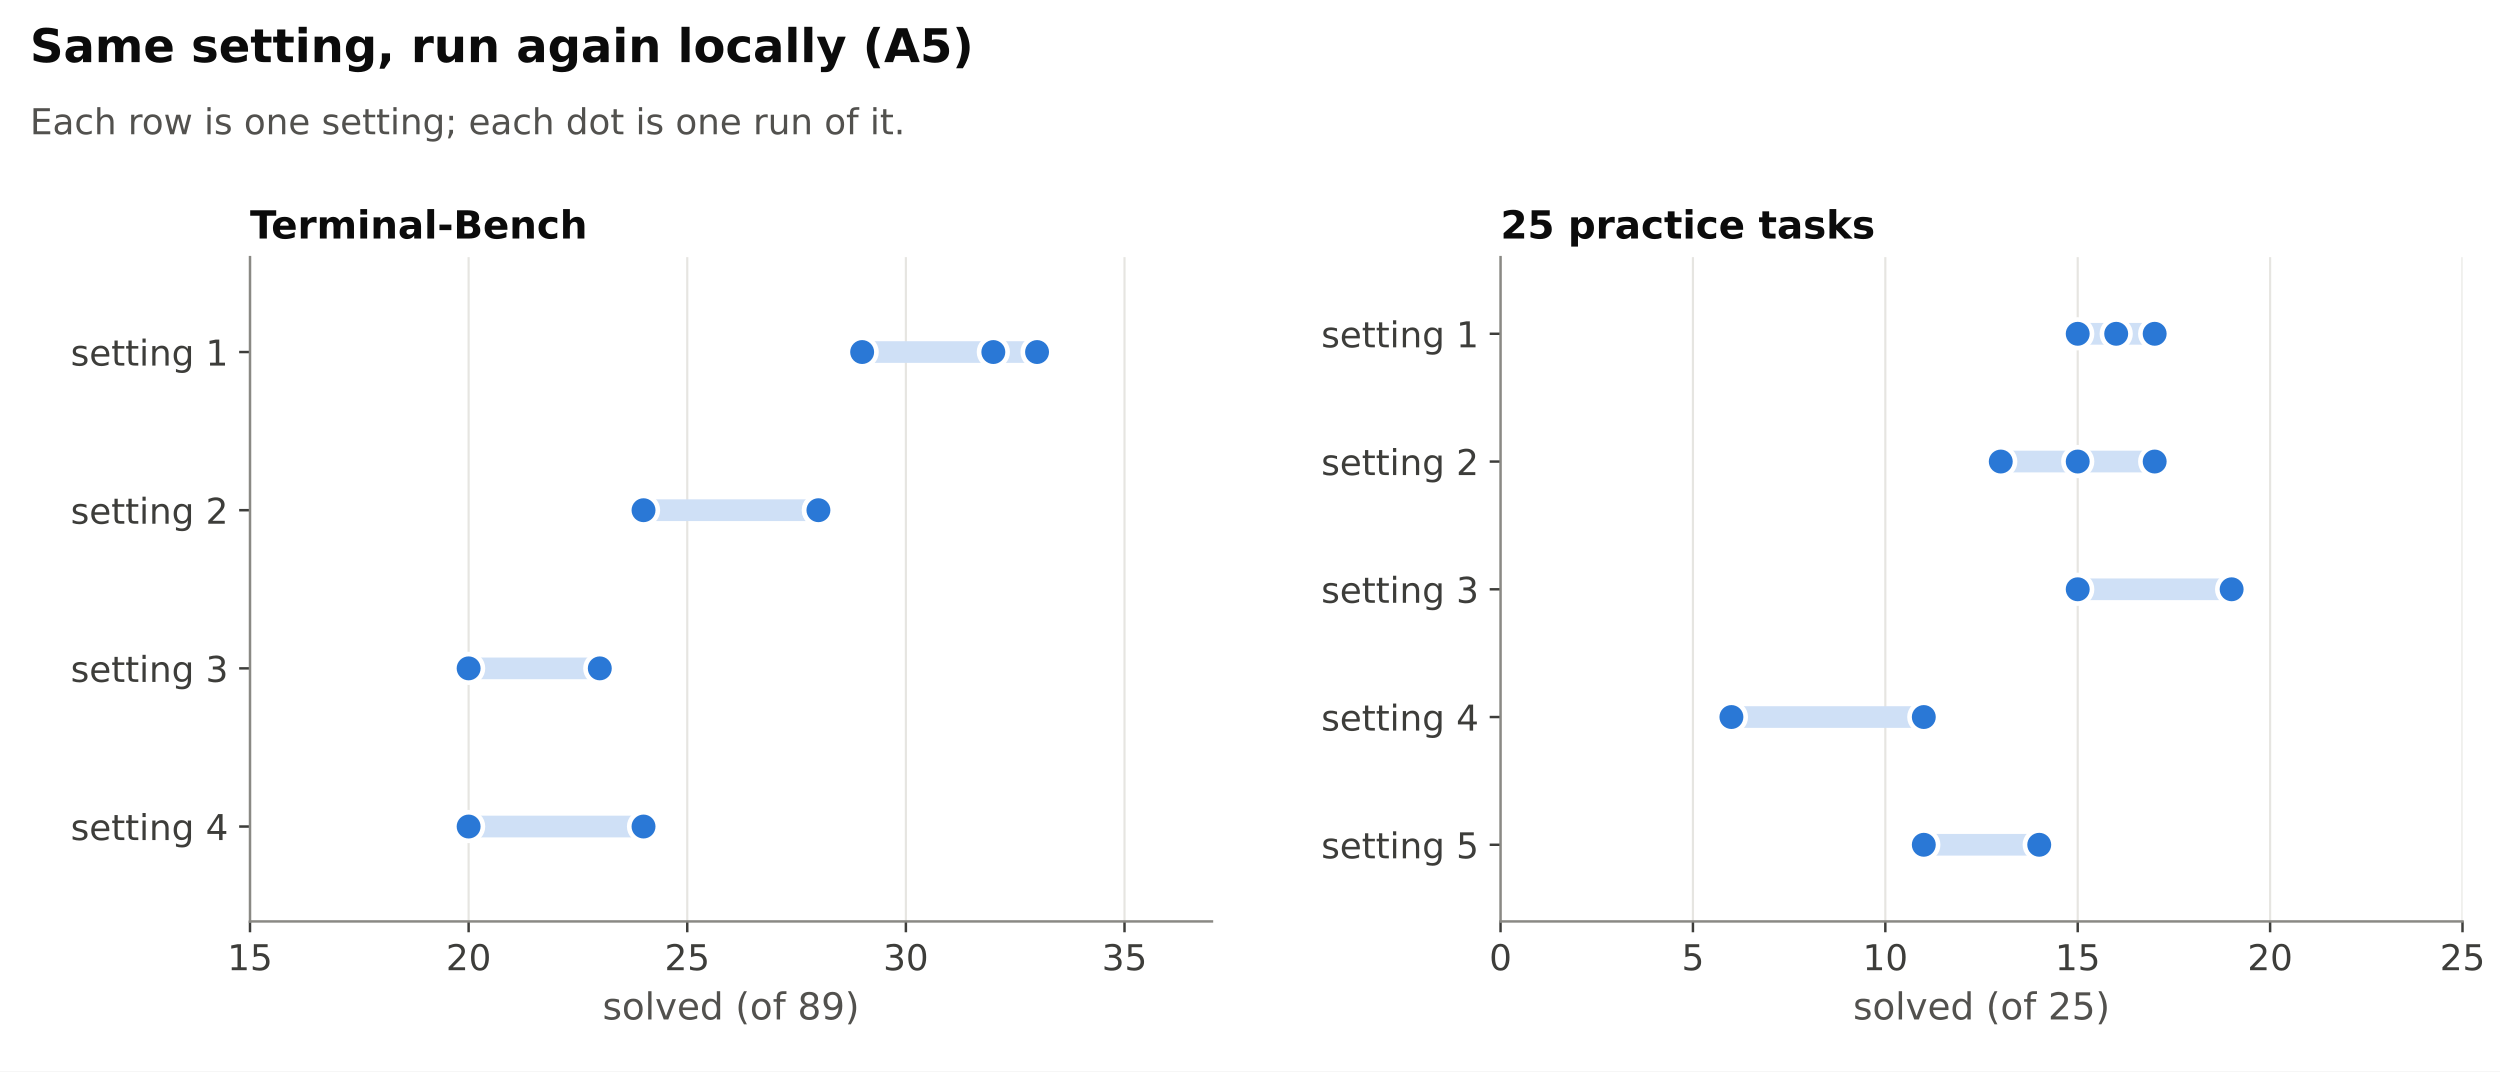
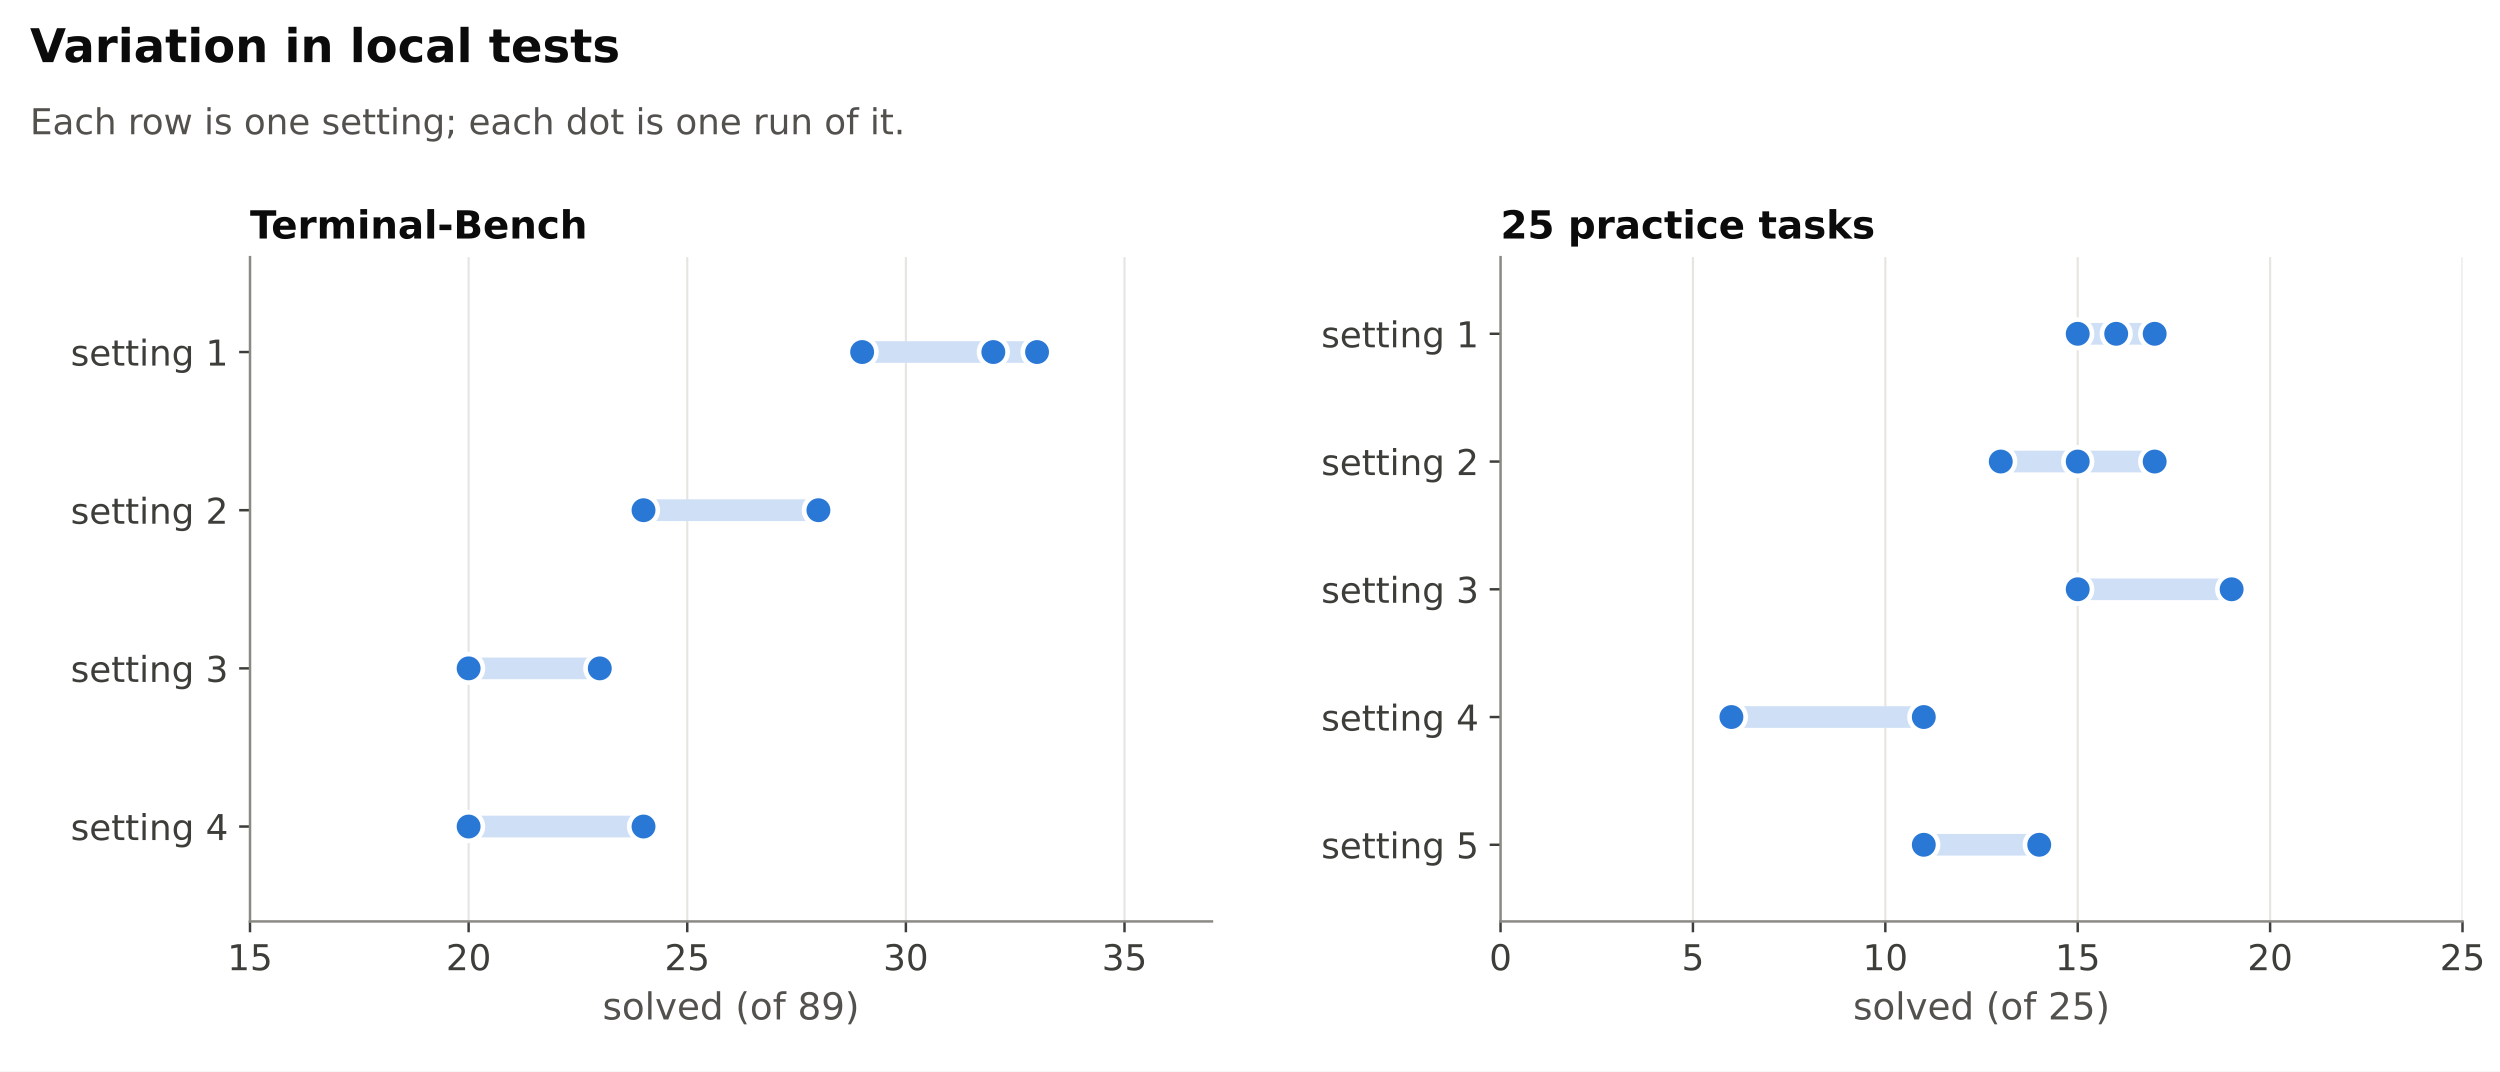
<svg xmlns="http://www.w3.org/2000/svg" xmlns:xlink="http://www.w3.org/1999/xlink" width="806.4pt" height="345.6pt" viewBox="0 0 806.4 345.6" version="1.1">
  <defs>
    <style type="text/css">*{stroke-linejoin: round; stroke-linecap: butt}</style>
  </defs>
  <g id="figure_1">
    <g id="patch_1">
      <path d="M 0 345.6  L 806.4 345.6  L 806.4 0  L 0 0  z " style="fill: #ffffff" />
    </g>
    <g id="axes_1">
      <g id="patch_2">
        <path d="M 80.64 297.216  L 390.929 297.216  L 390.929 82.944  L 80.64 82.944  z " style="fill: #ffffff" />
      </g>
      <g id="matplotlib.axis_1">
        <g id="xtick_1">
          <g id="line2d_1">
-             <path d="M 80.64 297.216  L 80.64 82.944  " clip-path="url(#p30acad6f1b)" style="fill: none; stroke: #e6e5e1; stroke-width: 0.7; stroke-linecap: square" />
+             <path d="M 80.64 297.216  L 80.64 82.944  " clip-path="url(#p486e2fb4ad)" style="fill: none; stroke: #e6e5e1; stroke-width: 0.7; stroke-linecap: square" />
          </g>
          <g id="line2d_2">
            <defs>
-               <path id="ma96fe81429" d="M 0 0  L 0 3.5  " style="stroke: #3d3d3a; stroke-width: 0.8" />
+               <path id="mb62921561e" d="M 0 0  L 0 3.5  " style="stroke: #3d3d3a; stroke-width: 0.8" />
            </defs>
            <g>
-               <use xlink:href="#ma96fe81429" x="80.64" y="297.216" style="fill: #3d3d3a; stroke: #3d3d3a; stroke-width: 0.8" />
+               <use xlink:href="#mb62921561e" x="80.64" y="297.216" style="fill: #3d3d3a; stroke: #3d3d3a; stroke-width: 0.8" />
            </g>
          </g>
          <g id="text_1">
            <text style="font-size: 11.5px; font-family: 'DejaVu Sans', 'Bitstream Vera Sans', 'Computer Modern Sans Serif', 'Lucida Grande', 'Verdana', 'Geneva', 'Lucid', 'Arial', 'Helvetica', 'Avant Garde', sans-serif; text-anchor: middle; fill: #3d3d3a" x="80.64" y="312.953" transform="rotate(-0 80.64 312.9533)">15</text>
          </g>
        </g>
        <g id="xtick_2">
          <g id="line2d_3">
-             <path d="M 151.16 297.216  L 151.16 82.944  " clip-path="url(#p30acad6f1b)" style="fill: none; stroke: #e6e5e1; stroke-width: 0.7; stroke-linecap: square" />
+             <path d="M 151.16 297.216  L 151.16 82.944  " clip-path="url(#p486e2fb4ad)" style="fill: none; stroke: #e6e5e1; stroke-width: 0.7; stroke-linecap: square" />
          </g>
          <g id="line2d_4">
            <g>
-               <use xlink:href="#ma96fe81429" x="151.16" y="297.216" style="fill: #3d3d3a; stroke: #3d3d3a; stroke-width: 0.8" />
+               <use xlink:href="#mb62921561e" x="151.16" y="297.216" style="fill: #3d3d3a; stroke: #3d3d3a; stroke-width: 0.8" />
            </g>
          </g>
          <g id="text_2">
            <text style="font-size: 11.5px; font-family: 'DejaVu Sans', 'Bitstream Vera Sans', 'Computer Modern Sans Serif', 'Lucida Grande', 'Verdana', 'Geneva', 'Lucid', 'Arial', 'Helvetica', 'Avant Garde', sans-serif; text-anchor: middle; fill: #3d3d3a" x="151.16" y="312.953" transform="rotate(-0 151.1602 312.9533)">20</text>
          </g>
        </g>
        <g id="xtick_3">
          <g id="line2d_5">
-             <path d="M 221.68 297.216  L 221.68 82.944  " clip-path="url(#p30acad6f1b)" style="fill: none; stroke: #e6e5e1; stroke-width: 0.7; stroke-linecap: square" />
+             <path d="M 221.68 297.216  L 221.68 82.944  " clip-path="url(#p486e2fb4ad)" style="fill: none; stroke: #e6e5e1; stroke-width: 0.7; stroke-linecap: square" />
          </g>
          <g id="line2d_6">
            <g>
-               <use xlink:href="#ma96fe81429" x="221.68" y="297.216" style="fill: #3d3d3a; stroke: #3d3d3a; stroke-width: 0.8" />
+               <use xlink:href="#mb62921561e" x="221.68" y="297.216" style="fill: #3d3d3a; stroke: #3d3d3a; stroke-width: 0.8" />
            </g>
          </g>
          <g id="text_3">
            <text style="font-size: 11.5px; font-family: 'DejaVu Sans', 'Bitstream Vera Sans', 'Computer Modern Sans Serif', 'Lucida Grande', 'Verdana', 'Geneva', 'Lucid', 'Arial', 'Helvetica', 'Avant Garde', sans-serif; text-anchor: middle; fill: #3d3d3a" x="221.68" y="312.953" transform="rotate(-0 221.6803 312.9533)">25</text>
          </g>
        </g>
        <g id="xtick_4">
          <g id="line2d_7">
-             <path d="M 292.2 297.216  L 292.2 82.944  " clip-path="url(#p30acad6f1b)" style="fill: none; stroke: #e6e5e1; stroke-width: 0.7; stroke-linecap: square" />
+             <path d="M 292.2 297.216  L 292.2 82.944  " clip-path="url(#p486e2fb4ad)" style="fill: none; stroke: #e6e5e1; stroke-width: 0.7; stroke-linecap: square" />
          </g>
          <g id="line2d_8">
            <g>
-               <use xlink:href="#ma96fe81429" x="292.2" y="297.216" style="fill: #3d3d3a; stroke: #3d3d3a; stroke-width: 0.8" />
+               <use xlink:href="#mb62921561e" x="292.2" y="297.216" style="fill: #3d3d3a; stroke: #3d3d3a; stroke-width: 0.8" />
            </g>
          </g>
          <g id="text_4">
            <text style="font-size: 11.5px; font-family: 'DejaVu Sans', 'Bitstream Vera Sans', 'Computer Modern Sans Serif', 'Lucida Grande', 'Verdana', 'Geneva', 'Lucid', 'Arial', 'Helvetica', 'Avant Garde', sans-serif; text-anchor: middle; fill: #3d3d3a" x="292.2" y="312.953" transform="rotate(-0 292.2005 312.9533)">30</text>
          </g>
        </g>
        <g id="xtick_5">
          <g id="line2d_9">
-             <path d="M 362.721 297.216  L 362.721 82.944  " clip-path="url(#p30acad6f1b)" style="fill: none; stroke: #e6e5e1; stroke-width: 0.7; stroke-linecap: square" />
+             <path d="M 362.721 297.216  L 362.721 82.944  " clip-path="url(#p486e2fb4ad)" style="fill: none; stroke: #e6e5e1; stroke-width: 0.7; stroke-linecap: square" />
          </g>
          <g id="line2d_10">
            <g>
-               <use xlink:href="#ma96fe81429" x="362.721" y="297.216" style="fill: #3d3d3a; stroke: #3d3d3a; stroke-width: 0.8" />
+               <use xlink:href="#mb62921561e" x="362.721" y="297.216" style="fill: #3d3d3a; stroke: #3d3d3a; stroke-width: 0.8" />
            </g>
          </g>
          <g id="text_5">
            <text style="font-size: 11.5px; font-family: 'DejaVu Sans', 'Bitstream Vera Sans', 'Computer Modern Sans Serif', 'Lucida Grande', 'Verdana', 'Geneva', 'Lucid', 'Arial', 'Helvetica', 'Avant Garde', sans-serif; text-anchor: middle; fill: #3d3d3a" x="362.721" y="312.953" transform="rotate(-0 362.7206 312.9533)">35</text>
          </g>
        </g>
        <g id="text_6">
          <text style="font-size: 12px; font-family: 'DejaVu Sans', 'Bitstream Vera Sans', 'Computer Modern Sans Serif', 'Lucida Grande', 'Verdana', 'Geneva', 'Lucid', 'Arial', 'Helvetica', 'Avant Garde', sans-serif; text-anchor: middle; fill: #52514e" x="235.784" y="328.834" transform="rotate(-0 235.7843 328.8341)">solved (of 89)</text>
        </g>
      </g>
      <g id="matplotlib.axis_2">
        <g id="ytick_1">
          <g id="line2d_11">
            <defs>
-               <path id="m081e53f7a6" d="M 0 0  L -3.5 0  " style="stroke: #3d3d3a; stroke-width: 0.8" />
+               <path id="m14f66c1e4f" d="M 0 0  L -3.5 0  " style="stroke: #3d3d3a; stroke-width: 0.8" />
            </defs>
            <g>
-               <use xlink:href="#m081e53f7a6" x="80.64" y="113.554" style="fill: #3d3d3a; stroke: #3d3d3a; stroke-width: 0.8" />
+               <use xlink:href="#m14f66c1e4f" x="80.64" y="113.554" style="fill: #3d3d3a; stroke: #3d3d3a; stroke-width: 0.8" />
            </g>
          </g>
          <g id="text_7">
            <text style="font-size: 11.5px; font-family: 'DejaVu Sans', 'Bitstream Vera Sans', 'Computer Modern Sans Serif', 'Lucida Grande', 'Verdana', 'Geneva', 'Lucid', 'Arial', 'Helvetica', 'Avant Garde', sans-serif; text-anchor: end; fill: #3d3d3a" x="73.64" y="117.923" transform="rotate(-0 73.64 117.9234)">setting 1</text>
          </g>
        </g>
        <g id="ytick_2">
          <g id="line2d_12">
            <g>
-               <use xlink:href="#m081e53f7a6" x="80.64" y="164.571" style="fill: #3d3d3a; stroke: #3d3d3a; stroke-width: 0.8" />
+               <use xlink:href="#m14f66c1e4f" x="80.64" y="164.571" style="fill: #3d3d3a; stroke: #3d3d3a; stroke-width: 0.8" />
            </g>
          </g>
          <g id="text_8">
            <text style="font-size: 11.5px; font-family: 'DejaVu Sans', 'Bitstream Vera Sans', 'Computer Modern Sans Serif', 'Lucida Grande', 'Verdana', 'Geneva', 'Lucid', 'Arial', 'Helvetica', 'Avant Garde', sans-serif; text-anchor: end; fill: #3d3d3a" x="73.64" y="168.941" transform="rotate(-0 73.64 168.9405)">setting 2</text>
          </g>
        </g>
        <g id="ytick_3">
          <g id="line2d_13">
            <g>
-               <use xlink:href="#m081e53f7a6" x="80.64" y="215.589" style="fill: #3d3d3a; stroke: #3d3d3a; stroke-width: 0.8" />
+               <use xlink:href="#m14f66c1e4f" x="80.64" y="215.589" style="fill: #3d3d3a; stroke: #3d3d3a; stroke-width: 0.8" />
            </g>
          </g>
          <g id="text_9">
            <text style="font-size: 11.5px; font-family: 'DejaVu Sans', 'Bitstream Vera Sans', 'Computer Modern Sans Serif', 'Lucida Grande', 'Verdana', 'Geneva', 'Lucid', 'Arial', 'Helvetica', 'Avant Garde', sans-serif; text-anchor: end; fill: #3d3d3a" x="73.64" y="219.958" transform="rotate(-0 73.64 219.9577)">setting 3</text>
          </g>
        </g>
        <g id="ytick_4">
          <g id="line2d_14">
            <g>
-               <use xlink:href="#m081e53f7a6" x="80.64" y="266.606" style="fill: #3d3d3a; stroke: #3d3d3a; stroke-width: 0.8" />
+               <use xlink:href="#m14f66c1e4f" x="80.64" y="266.606" style="fill: #3d3d3a; stroke: #3d3d3a; stroke-width: 0.8" />
            </g>
          </g>
          <g id="text_10">
            <text style="font-size: 11.5px; font-family: 'DejaVu Sans', 'Bitstream Vera Sans', 'Computer Modern Sans Serif', 'Lucida Grande', 'Verdana', 'Geneva', 'Lucid', 'Arial', 'Helvetica', 'Avant Garde', sans-serif; text-anchor: end; fill: #3d3d3a" x="73.64" y="270.975" transform="rotate(-0 73.64 270.9748)">setting 4</text>
          </g>
        </g>
      </g>
      <g id="line2d_15">
-         <path d="M 278.096 113.554  L 334.513 113.554  " clip-path="url(#p30acad6f1b)" style="fill: none; stroke: #cfe0f6; stroke-width: 7; stroke-linecap: round" />
+         <path d="M 278.096 113.554  L 334.513 113.554  " clip-path="url(#p486e2fb4ad)" style="fill: none; stroke: #cfe0f6; stroke-width: 7; stroke-linecap: round" />
      </g>
      <g id="line2d_16">
-         <path d="M 207.576 164.571  L 263.992 164.571  " clip-path="url(#p30acad6f1b)" style="fill: none; stroke: #cfe0f6; stroke-width: 7; stroke-linecap: round" />
+         <path d="M 207.576 164.571  L 263.992 164.571  " clip-path="url(#p486e2fb4ad)" style="fill: none; stroke: #cfe0f6; stroke-width: 7; stroke-linecap: round" />
      </g>
      <g id="line2d_17">
-         <path d="M 151.16 215.589  L 193.472 215.589  " clip-path="url(#p30acad6f1b)" style="fill: none; stroke: #cfe0f6; stroke-width: 7; stroke-linecap: round" />
+         <path d="M 151.16 215.589  L 193.472 215.589  " clip-path="url(#p486e2fb4ad)" style="fill: none; stroke: #cfe0f6; stroke-width: 7; stroke-linecap: round" />
      </g>
      <g id="line2d_18">
-         <path d="M 151.16 266.606  L 207.576 266.606  " clip-path="url(#p30acad6f1b)" style="fill: none; stroke: #cfe0f6; stroke-width: 7; stroke-linecap: round" />
+         <path d="M 151.16 266.606  L 207.576 266.606  " clip-path="url(#p486e2fb4ad)" style="fill: none; stroke: #cfe0f6; stroke-width: 7; stroke-linecap: round" />
      </g>
      <g id="patch_3">
        <path d="M 80.64 297.216  L 80.64 82.944  " style="fill: none; stroke: #8a8984; stroke-width: 0.8; stroke-linejoin: miter; stroke-linecap: square" />
      </g>
      <g id="patch_4">
        <path d="M 80.64 297.216  L 390.929 297.216  " style="fill: none; stroke: #8a8984; stroke-width: 0.8; stroke-linejoin: miter; stroke-linecap: square" />
      </g>
      <g id="PathCollection_1">
        <defs>
-           <path id="m7891212a69" d="M 0 4.61  C 1.223 4.61 2.395 4.124 3.26 3.26  C 4.124 2.395 4.61 1.223 4.61 0  C 4.61 -1.223 4.124 -2.395 3.26 -3.26  C 2.395 -4.124 1.223 -4.61 0 -4.61  C -1.223 -4.61 -2.395 -4.124 -3.26 -3.26  C -4.124 -2.395 -4.61 -1.223 -4.61 0  C -4.61 1.223 -4.124 2.395 -3.26 3.26  C -2.395 4.124 -1.223 4.61 0 4.61  z " style="stroke: #ffffff; stroke-width: 1.5" />
+           <path id="mbd888ec7c1" d="M 0 4.61  C 1.223 4.61 2.395 4.124 3.26 3.26  C 4.124 2.395 4.61 1.223 4.61 0  C 4.61 -1.223 4.124 -2.395 3.26 -3.26  C 2.395 -4.124 1.223 -4.61 0 -4.61  C -1.223 -4.61 -2.395 -4.124 -3.26 -3.26  C -4.124 -2.395 -4.61 -1.223 -4.61 0  C -4.61 1.223 -4.124 2.395 -3.26 3.26  C -2.395 4.124 -1.223 4.61 0 4.61  z " style="stroke: #ffffff; stroke-width: 1.5" />
        </defs>
-         <g clip-path="url(#p30acad6f1b)">
-           <use xlink:href="#m7891212a69" x="334.513" y="113.554" style="fill: #2a78d6; stroke: #ffffff; stroke-width: 1.5" />
+         <g clip-path="url(#p486e2fb4ad)">
+           <use xlink:href="#mbd888ec7c1" x="334.513" y="113.554" style="fill: #2a78d6; stroke: #ffffff; stroke-width: 1.5" />
        </g>
      </g>
      <g id="PathCollection_2">
-         <g clip-path="url(#p30acad6f1b)">
-           <use xlink:href="#m7891212a69" x="320.409" y="113.554" style="fill: #2a78d6; stroke: #ffffff; stroke-width: 1.5" />
+         <g clip-path="url(#p486e2fb4ad)">
+           <use xlink:href="#mbd888ec7c1" x="320.409" y="113.554" style="fill: #2a78d6; stroke: #ffffff; stroke-width: 1.5" />
        </g>
      </g>
      <g id="PathCollection_3">
-         <g clip-path="url(#p30acad6f1b)">
-           <use xlink:href="#m7891212a69" x="278.096" y="113.554" style="fill: #2a78d6; stroke: #ffffff; stroke-width: 1.5" />
+         <g clip-path="url(#p486e2fb4ad)">
+           <use xlink:href="#mbd888ec7c1" x="278.096" y="113.554" style="fill: #2a78d6; stroke: #ffffff; stroke-width: 1.5" />
        </g>
      </g>
      <g id="PathCollection_4">
-         <g clip-path="url(#p30acad6f1b)">
-           <use xlink:href="#m7891212a69" x="263.992" y="164.571" style="fill: #2a78d6; stroke: #ffffff; stroke-width: 1.5" />
+         <g clip-path="url(#p486e2fb4ad)">
+           <use xlink:href="#mbd888ec7c1" x="263.992" y="164.571" style="fill: #2a78d6; stroke: #ffffff; stroke-width: 1.5" />
        </g>
      </g>
      <g id="PathCollection_5">
-         <g clip-path="url(#p30acad6f1b)">
-           <use xlink:href="#m7891212a69" x="263.992" y="164.571" style="fill: #2a78d6; stroke: #ffffff; stroke-width: 1.5" />
+         <g clip-path="url(#p486e2fb4ad)">
+           <use xlink:href="#mbd888ec7c1" x="263.992" y="164.571" style="fill: #2a78d6; stroke: #ffffff; stroke-width: 1.5" />
        </g>
      </g>
      <g id="PathCollection_6">
-         <g clip-path="url(#p30acad6f1b)">
-           <use xlink:href="#m7891212a69" x="207.576" y="164.571" style="fill: #2a78d6; stroke: #ffffff; stroke-width: 1.5" />
+         <g clip-path="url(#p486e2fb4ad)">
+           <use xlink:href="#mbd888ec7c1" x="207.576" y="164.571" style="fill: #2a78d6; stroke: #ffffff; stroke-width: 1.5" />
        </g>
      </g>
      <g id="PathCollection_7">
-         <g clip-path="url(#p30acad6f1b)">
-           <use xlink:href="#m7891212a69" x="193.472" y="215.589" style="fill: #2a78d6; stroke: #ffffff; stroke-width: 1.5" />
+         <g clip-path="url(#p486e2fb4ad)">
+           <use xlink:href="#mbd888ec7c1" x="193.472" y="215.589" style="fill: #2a78d6; stroke: #ffffff; stroke-width: 1.5" />
        </g>
      </g>
      <g id="PathCollection_8">
-         <g clip-path="url(#p30acad6f1b)">
-           <use xlink:href="#m7891212a69" x="151.16" y="215.589" style="fill: #2a78d6; stroke: #ffffff; stroke-width: 1.5" />
+         <g clip-path="url(#p486e2fb4ad)">
+           <use xlink:href="#mbd888ec7c1" x="151.16" y="215.589" style="fill: #2a78d6; stroke: #ffffff; stroke-width: 1.5" />
        </g>
      </g>
      <g id="PathCollection_9">
-         <g clip-path="url(#p30acad6f1b)">
-           <use xlink:href="#m7891212a69" x="207.576" y="266.606" style="fill: #2a78d6; stroke: #ffffff; stroke-width: 1.5" />
+         <g clip-path="url(#p486e2fb4ad)">
+           <use xlink:href="#mbd888ec7c1" x="207.576" y="266.606" style="fill: #2a78d6; stroke: #ffffff; stroke-width: 1.5" />
        </g>
      </g>
      <g id="PathCollection_10">
-         <g clip-path="url(#p30acad6f1b)">
-           <use xlink:href="#m7891212a69" x="151.16" y="266.606" style="fill: #2a78d6; stroke: #ffffff; stroke-width: 1.5" />
+         <g clip-path="url(#p486e2fb4ad)">
+           <use xlink:href="#mbd888ec7c1" x="151.16" y="266.606" style="fill: #2a78d6; stroke: #ffffff; stroke-width: 1.5" />
        </g>
      </g>
      <g id="text_11">
        <text style="font-weight: 700; font-size: 12.5px; font-family: 'DejaVu Sans', 'Bitstream Vera Sans', 'Computer Modern Sans Serif', 'Lucida Grande', 'Verdana', 'Geneva', 'Lucid', 'Arial', 'Helvetica', 'Avant Garde', sans-serif; text-anchor: start; fill: #0b0b0b" x="80.64" y="76.944" transform="rotate(-0 80.64 76.944)">Terminal-Bench</text>
      </g>
    </g>
    <g id="axes_2">
      <g id="patch_5">
        <path d="M 484.015 297.216  L 794.304 297.216  L 794.304 82.944  L 484.015 82.944  z " style="fill: #ffffff" />
      </g>
      <g id="matplotlib.axis_3">
        <g id="xtick_6">
          <g id="line2d_19">
-             <path d="M 484.015 297.216  L 484.015 82.944  " clip-path="url(#p6ea8fecf0e)" style="fill: none; stroke: #e6e5e1; stroke-width: 0.7; stroke-linecap: square" />
+             <path d="M 484.015 297.216  L 484.015 82.944  " clip-path="url(#p9f3fb30c64)" style="fill: none; stroke: #e6e5e1; stroke-width: 0.7; stroke-linecap: square" />
          </g>
          <g id="line2d_20">
            <g>
-               <use xlink:href="#ma96fe81429" x="484.015" y="297.216" style="fill: #3d3d3a; stroke: #3d3d3a; stroke-width: 0.8" />
+               <use xlink:href="#mb62921561e" x="484.015" y="297.216" style="fill: #3d3d3a; stroke: #3d3d3a; stroke-width: 0.8" />
            </g>
          </g>
          <g id="text_12">
            <text style="font-size: 11.5px; font-family: 'DejaVu Sans', 'Bitstream Vera Sans', 'Computer Modern Sans Serif', 'Lucida Grande', 'Verdana', 'Geneva', 'Lucid', 'Arial', 'Helvetica', 'Avant Garde', sans-serif; text-anchor: middle; fill: #3d3d3a" x="484.015" y="312.953" transform="rotate(-0 484.0153 312.9533)">0</text>
          </g>
        </g>
        <g id="xtick_7">
          <g id="line2d_21">
-             <path d="M 546.073 297.216  L 546.073 82.944  " clip-path="url(#p6ea8fecf0e)" style="fill: none; stroke: #e6e5e1; stroke-width: 0.7; stroke-linecap: square" />
+             <path d="M 546.073 297.216  L 546.073 82.944  " clip-path="url(#p9f3fb30c64)" style="fill: none; stroke: #e6e5e1; stroke-width: 0.7; stroke-linecap: square" />
          </g>
          <g id="line2d_22">
            <g>
-               <use xlink:href="#ma96fe81429" x="546.073" y="297.216" style="fill: #3d3d3a; stroke: #3d3d3a; stroke-width: 0.8" />
+               <use xlink:href="#mb62921561e" x="546.073" y="297.216" style="fill: #3d3d3a; stroke: #3d3d3a; stroke-width: 0.8" />
            </g>
          </g>
          <g id="text_13">
            <text style="font-size: 11.5px; font-family: 'DejaVu Sans', 'Bitstream Vera Sans', 'Computer Modern Sans Serif', 'Lucida Grande', 'Verdana', 'Geneva', 'Lucid', 'Arial', 'Helvetica', 'Avant Garde', sans-serif; text-anchor: middle; fill: #3d3d3a" x="546.073" y="312.953" transform="rotate(-0 546.073 312.9533)">5</text>
          </g>
        </g>
        <g id="xtick_8">
          <g id="line2d_23">
-             <path d="M 608.131 297.216  L 608.131 82.944  " clip-path="url(#p6ea8fecf0e)" style="fill: none; stroke: #e6e5e1; stroke-width: 0.7; stroke-linecap: square" />
+             <path d="M 608.131 297.216  L 608.131 82.944  " clip-path="url(#p9f3fb30c64)" style="fill: none; stroke: #e6e5e1; stroke-width: 0.7; stroke-linecap: square" />
          </g>
          <g id="line2d_24">
            <g>
-               <use xlink:href="#ma96fe81429" x="608.131" y="297.216" style="fill: #3d3d3a; stroke: #3d3d3a; stroke-width: 0.8" />
+               <use xlink:href="#mb62921561e" x="608.131" y="297.216" style="fill: #3d3d3a; stroke: #3d3d3a; stroke-width: 0.8" />
            </g>
          </g>
          <g id="text_14">
            <text style="font-size: 11.5px; font-family: 'DejaVu Sans', 'Bitstream Vera Sans', 'Computer Modern Sans Serif', 'Lucida Grande', 'Verdana', 'Geneva', 'Lucid', 'Arial', 'Helvetica', 'Avant Garde', sans-serif; text-anchor: middle; fill: #3d3d3a" x="608.131" y="312.953" transform="rotate(-0 608.1308 312.9533)">10</text>
          </g>
        </g>
        <g id="xtick_9">
          <g id="line2d_25">
-             <path d="M 670.189 297.216  L 670.189 82.944  " clip-path="url(#p6ea8fecf0e)" style="fill: none; stroke: #e6e5e1; stroke-width: 0.7; stroke-linecap: square" />
+             <path d="M 670.189 297.216  L 670.189 82.944  " clip-path="url(#p9f3fb30c64)" style="fill: none; stroke: #e6e5e1; stroke-width: 0.7; stroke-linecap: square" />
          </g>
          <g id="line2d_26">
            <g>
-               <use xlink:href="#ma96fe81429" x="670.189" y="297.216" style="fill: #3d3d3a; stroke: #3d3d3a; stroke-width: 0.8" />
+               <use xlink:href="#mb62921561e" x="670.189" y="297.216" style="fill: #3d3d3a; stroke: #3d3d3a; stroke-width: 0.8" />
            </g>
          </g>
          <g id="text_15">
            <text style="font-size: 11.5px; font-family: 'DejaVu Sans', 'Bitstream Vera Sans', 'Computer Modern Sans Serif', 'Lucida Grande', 'Verdana', 'Geneva', 'Lucid', 'Arial', 'Helvetica', 'Avant Garde', sans-serif; text-anchor: middle; fill: #3d3d3a" x="670.189" y="312.953" transform="rotate(-0 670.1885 312.9533)">15</text>
          </g>
        </g>
        <g id="xtick_10">
          <g id="line2d_27">
-             <path d="M 732.246 297.216  L 732.246 82.944  " clip-path="url(#p6ea8fecf0e)" style="fill: none; stroke: #e6e5e1; stroke-width: 0.7; stroke-linecap: square" />
+             <path d="M 732.246 297.216  L 732.246 82.944  " clip-path="url(#p9f3fb30c64)" style="fill: none; stroke: #e6e5e1; stroke-width: 0.7; stroke-linecap: square" />
          </g>
          <g id="line2d_28">
            <g>
-               <use xlink:href="#ma96fe81429" x="732.246" y="297.216" style="fill: #3d3d3a; stroke: #3d3d3a; stroke-width: 0.8" />
+               <use xlink:href="#mb62921561e" x="732.246" y="297.216" style="fill: #3d3d3a; stroke: #3d3d3a; stroke-width: 0.8" />
            </g>
          </g>
          <g id="text_16">
            <text style="font-size: 11.5px; font-family: 'DejaVu Sans', 'Bitstream Vera Sans', 'Computer Modern Sans Serif', 'Lucida Grande', 'Verdana', 'Geneva', 'Lucid', 'Arial', 'Helvetica', 'Avant Garde', sans-serif; text-anchor: middle; fill: #3d3d3a" x="732.246" y="312.953" transform="rotate(-0 732.2463 312.9533)">20</text>
          </g>
        </g>
        <g id="xtick_11">
          <g id="line2d_29">
-             <path d="M 794.304 297.216  L 794.304 82.944  " clip-path="url(#p6ea8fecf0e)" style="fill: none; stroke: #e6e5e1; stroke-width: 0.7; stroke-linecap: square" />
+             <path d="M 794.304 297.216  L 794.304 82.944  " clip-path="url(#p9f3fb30c64)" style="fill: none; stroke: #e6e5e1; stroke-width: 0.7; stroke-linecap: square" />
          </g>
          <g id="line2d_30">
            <g>
-               <use xlink:href="#ma96fe81429" x="794.304" y="297.216" style="fill: #3d3d3a; stroke: #3d3d3a; stroke-width: 0.8" />
+               <use xlink:href="#mb62921561e" x="794.304" y="297.216" style="fill: #3d3d3a; stroke: #3d3d3a; stroke-width: 0.8" />
            </g>
          </g>
          <g id="text_17">
            <text style="font-size: 11.5px; font-family: 'DejaVu Sans', 'Bitstream Vera Sans', 'Computer Modern Sans Serif', 'Lucida Grande', 'Verdana', 'Geneva', 'Lucid', 'Arial', 'Helvetica', 'Avant Garde', sans-serif; text-anchor: middle; fill: #3d3d3a" x="794.304" y="312.953" transform="rotate(-0 794.304 312.9533)">25</text>
          </g>
        </g>
        <g id="text_18">
          <text style="font-size: 12px; font-family: 'DejaVu Sans', 'Bitstream Vera Sans', 'Computer Modern Sans Serif', 'Lucida Grande', 'Verdana', 'Geneva', 'Lucid', 'Arial', 'Helvetica', 'Avant Garde', sans-serif; text-anchor: middle; fill: #52514e" x="639.16" y="328.834" transform="rotate(-0 639.1597 328.8341)">solved (of 25)</text>
        </g>
      </g>
      <g id="matplotlib.axis_4">
        <g id="ytick_5">
          <g id="line2d_31">
            <g>
-               <use xlink:href="#m081e53f7a6" x="484.015" y="107.668" style="fill: #3d3d3a; stroke: #3d3d3a; stroke-width: 0.8" />
+               <use xlink:href="#m14f66c1e4f" x="484.015" y="107.668" style="fill: #3d3d3a; stroke: #3d3d3a; stroke-width: 0.8" />
            </g>
          </g>
          <g id="text_19">
            <text style="font-size: 11.5px; font-family: 'DejaVu Sans', 'Bitstream Vera Sans', 'Computer Modern Sans Serif', 'Lucida Grande', 'Verdana', 'Geneva', 'Lucid', 'Arial', 'Helvetica', 'Avant Garde', sans-serif; text-anchor: end; fill: #3d3d3a" x="477.015" y="112.037" transform="rotate(-0 477.0153 112.0368)">setting 1</text>
          </g>
        </g>
        <g id="ytick_6">
          <g id="line2d_32">
            <g>
-               <use xlink:href="#m081e53f7a6" x="484.015" y="148.874" style="fill: #3d3d3a; stroke: #3d3d3a; stroke-width: 0.8" />
+               <use xlink:href="#m14f66c1e4f" x="484.015" y="148.874" style="fill: #3d3d3a; stroke: #3d3d3a; stroke-width: 0.8" />
            </g>
          </g>
          <g id="text_20">
            <text style="font-size: 11.5px; font-family: 'DejaVu Sans', 'Bitstream Vera Sans', 'Computer Modern Sans Serif', 'Lucida Grande', 'Verdana', 'Geneva', 'Lucid', 'Arial', 'Helvetica', 'Avant Garde', sans-serif; text-anchor: end; fill: #3d3d3a" x="477.015" y="153.243" transform="rotate(-0 477.0153 153.2429)">setting 2</text>
          </g>
        </g>
        <g id="ytick_7">
          <g id="line2d_33">
            <g>
-               <use xlink:href="#m081e53f7a6" x="484.015" y="190.08" style="fill: #3d3d3a; stroke: #3d3d3a; stroke-width: 0.8" />
+               <use xlink:href="#m14f66c1e4f" x="484.015" y="190.08" style="fill: #3d3d3a; stroke: #3d3d3a; stroke-width: 0.8" />
            </g>
          </g>
          <g id="text_21">
            <text style="font-size: 11.5px; font-family: 'DejaVu Sans', 'Bitstream Vera Sans', 'Computer Modern Sans Serif', 'Lucida Grande', 'Verdana', 'Geneva', 'Lucid', 'Arial', 'Helvetica', 'Avant Garde', sans-serif; text-anchor: end; fill: #3d3d3a" x="477.015" y="194.449" transform="rotate(-0 477.0153 194.4491)">setting 3</text>
          </g>
        </g>
        <g id="ytick_8">
          <g id="line2d_34">
            <g>
-               <use xlink:href="#m081e53f7a6" x="484.015" y="231.286" style="fill: #3d3d3a; stroke: #3d3d3a; stroke-width: 0.8" />
+               <use xlink:href="#m14f66c1e4f" x="484.015" y="231.286" style="fill: #3d3d3a; stroke: #3d3d3a; stroke-width: 0.8" />
            </g>
          </g>
          <g id="text_22">
            <text style="font-size: 11.5px; font-family: 'DejaVu Sans', 'Bitstream Vera Sans', 'Computer Modern Sans Serif', 'Lucida Grande', 'Verdana', 'Geneva', 'Lucid', 'Arial', 'Helvetica', 'Avant Garde', sans-serif; text-anchor: end; fill: #3d3d3a" x="477.015" y="235.655" transform="rotate(-0 477.0153 235.6553)">setting 4</text>
          </g>
        </g>
        <g id="ytick_9">
          <g id="line2d_35">
            <g>
-               <use xlink:href="#m081e53f7a6" x="484.015" y="272.492" style="fill: #3d3d3a; stroke: #3d3d3a; stroke-width: 0.8" />
+               <use xlink:href="#m14f66c1e4f" x="484.015" y="272.492" style="fill: #3d3d3a; stroke: #3d3d3a; stroke-width: 0.8" />
            </g>
          </g>
          <g id="text_23">
            <text style="font-size: 11.5px; font-family: 'DejaVu Sans', 'Bitstream Vera Sans', 'Computer Modern Sans Serif', 'Lucida Grande', 'Verdana', 'Geneva', 'Lucid', 'Arial', 'Helvetica', 'Avant Garde', sans-serif; text-anchor: end; fill: #3d3d3a" x="477.015" y="276.861" transform="rotate(-0 477.0153 276.8614)">setting 5</text>
          </g>
        </g>
      </g>
      <g id="line2d_36">
-         <path d="M 670.189 107.668  L 695.012 107.668  " clip-path="url(#p6ea8fecf0e)" style="fill: none; stroke: #cfe0f6; stroke-width: 7; stroke-linecap: round" />
+         <path d="M 670.189 107.668  L 695.012 107.668  " clip-path="url(#p9f3fb30c64)" style="fill: none; stroke: #cfe0f6; stroke-width: 7; stroke-linecap: round" />
      </g>
      <g id="line2d_37">
-         <path d="M 645.365 148.874  L 695.012 148.874  " clip-path="url(#p6ea8fecf0e)" style="fill: none; stroke: #cfe0f6; stroke-width: 7; stroke-linecap: round" />
+         <path d="M 645.365 148.874  L 695.012 148.874  " clip-path="url(#p9f3fb30c64)" style="fill: none; stroke: #cfe0f6; stroke-width: 7; stroke-linecap: round" />
      </g>
      <g id="line2d_38">
-         <path d="M 670.189 190.08  L 719.835 190.08  " clip-path="url(#p6ea8fecf0e)" style="fill: none; stroke: #cfe0f6; stroke-width: 7; stroke-linecap: round" />
+         <path d="M 670.189 190.08  L 719.835 190.08  " clip-path="url(#p9f3fb30c64)" style="fill: none; stroke: #cfe0f6; stroke-width: 7; stroke-linecap: round" />
      </g>
      <g id="line2d_39">
-         <path d="M 558.485 231.286  L 620.542 231.286  " clip-path="url(#p6ea8fecf0e)" style="fill: none; stroke: #cfe0f6; stroke-width: 7; stroke-linecap: round" />
+         <path d="M 558.485 231.286  L 620.542 231.286  " clip-path="url(#p9f3fb30c64)" style="fill: none; stroke: #cfe0f6; stroke-width: 7; stroke-linecap: round" />
      </g>
      <g id="line2d_40">
-         <path d="M 620.542 272.492  L 657.777 272.492  " clip-path="url(#p6ea8fecf0e)" style="fill: none; stroke: #cfe0f6; stroke-width: 7; stroke-linecap: round" />
+         <path d="M 620.542 272.492  L 657.777 272.492  " clip-path="url(#p9f3fb30c64)" style="fill: none; stroke: #cfe0f6; stroke-width: 7; stroke-linecap: round" />
      </g>
      <g id="patch_6">
        <path d="M 484.015 297.216  L 484.015 82.944  " style="fill: none; stroke: #8a8984; stroke-width: 0.8; stroke-linejoin: miter; stroke-linecap: square" />
      </g>
      <g id="patch_7">
        <path d="M 484.015 297.216  L 794.304 297.216  " style="fill: none; stroke: #8a8984; stroke-width: 0.8; stroke-linejoin: miter; stroke-linecap: square" />
      </g>
      <g id="PathCollection_11">
-         <g clip-path="url(#p6ea8fecf0e)">
-           <use xlink:href="#m7891212a69" x="695.012" y="107.668" style="fill: #2a78d6; stroke: #ffffff; stroke-width: 1.5" />
+         <g clip-path="url(#p9f3fb30c64)">
+           <use xlink:href="#mbd888ec7c1" x="695.012" y="107.668" style="fill: #2a78d6; stroke: #ffffff; stroke-width: 1.5" />
        </g>
      </g>
      <g id="PathCollection_12">
-         <g clip-path="url(#p6ea8fecf0e)">
-           <use xlink:href="#m7891212a69" x="670.189" y="107.668" style="fill: #2a78d6; stroke: #ffffff; stroke-width: 1.5" />
+         <g clip-path="url(#p9f3fb30c64)">
+           <use xlink:href="#mbd888ec7c1" x="670.189" y="107.668" style="fill: #2a78d6; stroke: #ffffff; stroke-width: 1.5" />
        </g>
      </g>
      <g id="PathCollection_13">
-         <g clip-path="url(#p6ea8fecf0e)">
-           <use xlink:href="#m7891212a69" x="682.6" y="107.668" style="fill: #2a78d6; stroke: #ffffff; stroke-width: 1.5" />
+         <g clip-path="url(#p9f3fb30c64)">
+           <use xlink:href="#mbd888ec7c1" x="682.6" y="107.668" style="fill: #2a78d6; stroke: #ffffff; stroke-width: 1.5" />
        </g>
      </g>
      <g id="PathCollection_14">
-         <g clip-path="url(#p6ea8fecf0e)">
-           <use xlink:href="#m7891212a69" x="670.189" y="148.874" style="fill: #2a78d6; stroke: #ffffff; stroke-width: 1.5" />
+         <g clip-path="url(#p9f3fb30c64)">
+           <use xlink:href="#mbd888ec7c1" x="670.189" y="148.874" style="fill: #2a78d6; stroke: #ffffff; stroke-width: 1.5" />
        </g>
      </g>
      <g id="PathCollection_15">
-         <g clip-path="url(#p6ea8fecf0e)">
-           <use xlink:href="#m7891212a69" x="695.012" y="148.874" style="fill: #2a78d6; stroke: #ffffff; stroke-width: 1.5" />
+         <g clip-path="url(#p9f3fb30c64)">
+           <use xlink:href="#mbd888ec7c1" x="695.012" y="148.874" style="fill: #2a78d6; stroke: #ffffff; stroke-width: 1.5" />
        </g>
      </g>
      <g id="PathCollection_16">
-         <g clip-path="url(#p6ea8fecf0e)">
-           <use xlink:href="#m7891212a69" x="645.365" y="148.874" style="fill: #2a78d6; stroke: #ffffff; stroke-width: 1.5" />
+         <g clip-path="url(#p9f3fb30c64)">
+           <use xlink:href="#mbd888ec7c1" x="645.365" y="148.874" style="fill: #2a78d6; stroke: #ffffff; stroke-width: 1.5" />
        </g>
      </g>
      <g id="PathCollection_17">
-         <g clip-path="url(#p6ea8fecf0e)">
-           <use xlink:href="#m7891212a69" x="719.835" y="190.08" style="fill: #2a78d6; stroke: #ffffff; stroke-width: 1.5" />
+         <g clip-path="url(#p9f3fb30c64)">
+           <use xlink:href="#mbd888ec7c1" x="719.835" y="190.08" style="fill: #2a78d6; stroke: #ffffff; stroke-width: 1.5" />
        </g>
      </g>
      <g id="PathCollection_18">
-         <g clip-path="url(#p6ea8fecf0e)">
-           <use xlink:href="#m7891212a69" x="670.189" y="190.08" style="fill: #2a78d6; stroke: #ffffff; stroke-width: 1.5" />
+         <g clip-path="url(#p9f3fb30c64)">
+           <use xlink:href="#mbd888ec7c1" x="670.189" y="190.08" style="fill: #2a78d6; stroke: #ffffff; stroke-width: 1.5" />
        </g>
      </g>
      <g id="PathCollection_19">
-         <g clip-path="url(#p6ea8fecf0e)">
-           <use xlink:href="#m7891212a69" x="558.485" y="231.286" style="fill: #2a78d6; stroke: #ffffff; stroke-width: 1.5" />
+         <g clip-path="url(#p9f3fb30c64)">
+           <use xlink:href="#mbd888ec7c1" x="558.485" y="231.286" style="fill: #2a78d6; stroke: #ffffff; stroke-width: 1.5" />
        </g>
      </g>
      <g id="PathCollection_20">
-         <g clip-path="url(#p6ea8fecf0e)">
-           <use xlink:href="#m7891212a69" x="620.542" y="231.286" style="fill: #2a78d6; stroke: #ffffff; stroke-width: 1.5" />
+         <g clip-path="url(#p9f3fb30c64)">
+           <use xlink:href="#mbd888ec7c1" x="620.542" y="231.286" style="fill: #2a78d6; stroke: #ffffff; stroke-width: 1.5" />
        </g>
      </g>
      <g id="PathCollection_21">
-         <g clip-path="url(#p6ea8fecf0e)">
-           <use xlink:href="#m7891212a69" x="620.542" y="272.492" style="fill: #2a78d6; stroke: #ffffff; stroke-width: 1.5" />
+         <g clip-path="url(#p9f3fb30c64)">
+           <use xlink:href="#mbd888ec7c1" x="620.542" y="272.492" style="fill: #2a78d6; stroke: #ffffff; stroke-width: 1.5" />
        </g>
      </g>
      <g id="PathCollection_22">
-         <g clip-path="url(#p6ea8fecf0e)">
-           <use xlink:href="#m7891212a69" x="657.777" y="272.492" style="fill: #2a78d6; stroke: #ffffff; stroke-width: 1.5" />
+         <g clip-path="url(#p9f3fb30c64)">
+           <use xlink:href="#mbd888ec7c1" x="657.777" y="272.492" style="fill: #2a78d6; stroke: #ffffff; stroke-width: 1.5" />
        </g>
      </g>
      <g id="text_24">
        <text style="font-weight: 700; font-size: 12.5px; font-family: 'DejaVu Sans', 'Bitstream Vera Sans', 'Computer Modern Sans Serif', 'Lucida Grande', 'Verdana', 'Geneva', 'Lucid', 'Arial', 'Helvetica', 'Avant Garde', sans-serif; text-anchor: start; fill: #0b0b0b" x="484.015" y="76.944" transform="rotate(-0 484.0153 76.944)">25 practice tasks</text>
      </g>
    </g>
    <g id="text_25">
-       <text style="font-weight: 700; font-size: 15px; font-family: 'DejaVu Sans', 'Bitstream Vera Sans', 'Computer Modern Sans Serif', 'Lucida Grande', 'Verdana', 'Geneva', 'Lucid', 'Arial', 'Helvetica', 'Avant Garde', sans-serif; text-anchor: start; fill: #0b0b0b" x="9.677" y="20.038" transform="rotate(-0 9.6768 20.03766)">Same setting, run again locally (A5)</text>
+       <text style="font-weight: 700; font-size: 15px; font-family: 'DejaVu Sans', 'Bitstream Vera Sans', 'Computer Modern Sans Serif', 'Lucida Grande', 'Verdana', 'Geneva', 'Lucid', 'Arial', 'Helvetica', 'Avant Garde', sans-serif; text-anchor: start; fill: #0b0b0b" x="9.677" y="20.038" transform="rotate(-0 9.6768 20.03766)">Variation in local tests</text>
    </g>
    <g id="text_26">
      <text style="font-size: 11.5px; font-family: 'DejaVu Sans', 'Bitstream Vera Sans', 'Computer Modern Sans Serif', 'Lucida Grande', 'Verdana', 'Geneva', 'Lucid', 'Arial', 'Helvetica', 'Avant Garde', sans-serif; text-anchor: start; fill: #52514e" x="9.677" y="43.298" transform="rotate(-0 9.6768 43.2982)">Each row is one setting; each dot is one run of it.</text>
    </g>
  </g>
  <defs>
-     <clipPath id="p30acad6f1b">
+     <clipPath id="p486e2fb4ad">
      <rect x="80.64" y="82.944" width="310.289" height="214.272" />
    </clipPath>
-     <clipPath id="p6ea8fecf0e">
+     <clipPath id="p9f3fb30c64">
      <rect x="484.015" y="82.944" width="310.289" height="214.272" />
    </clipPath>
  </defs>
</svg>
